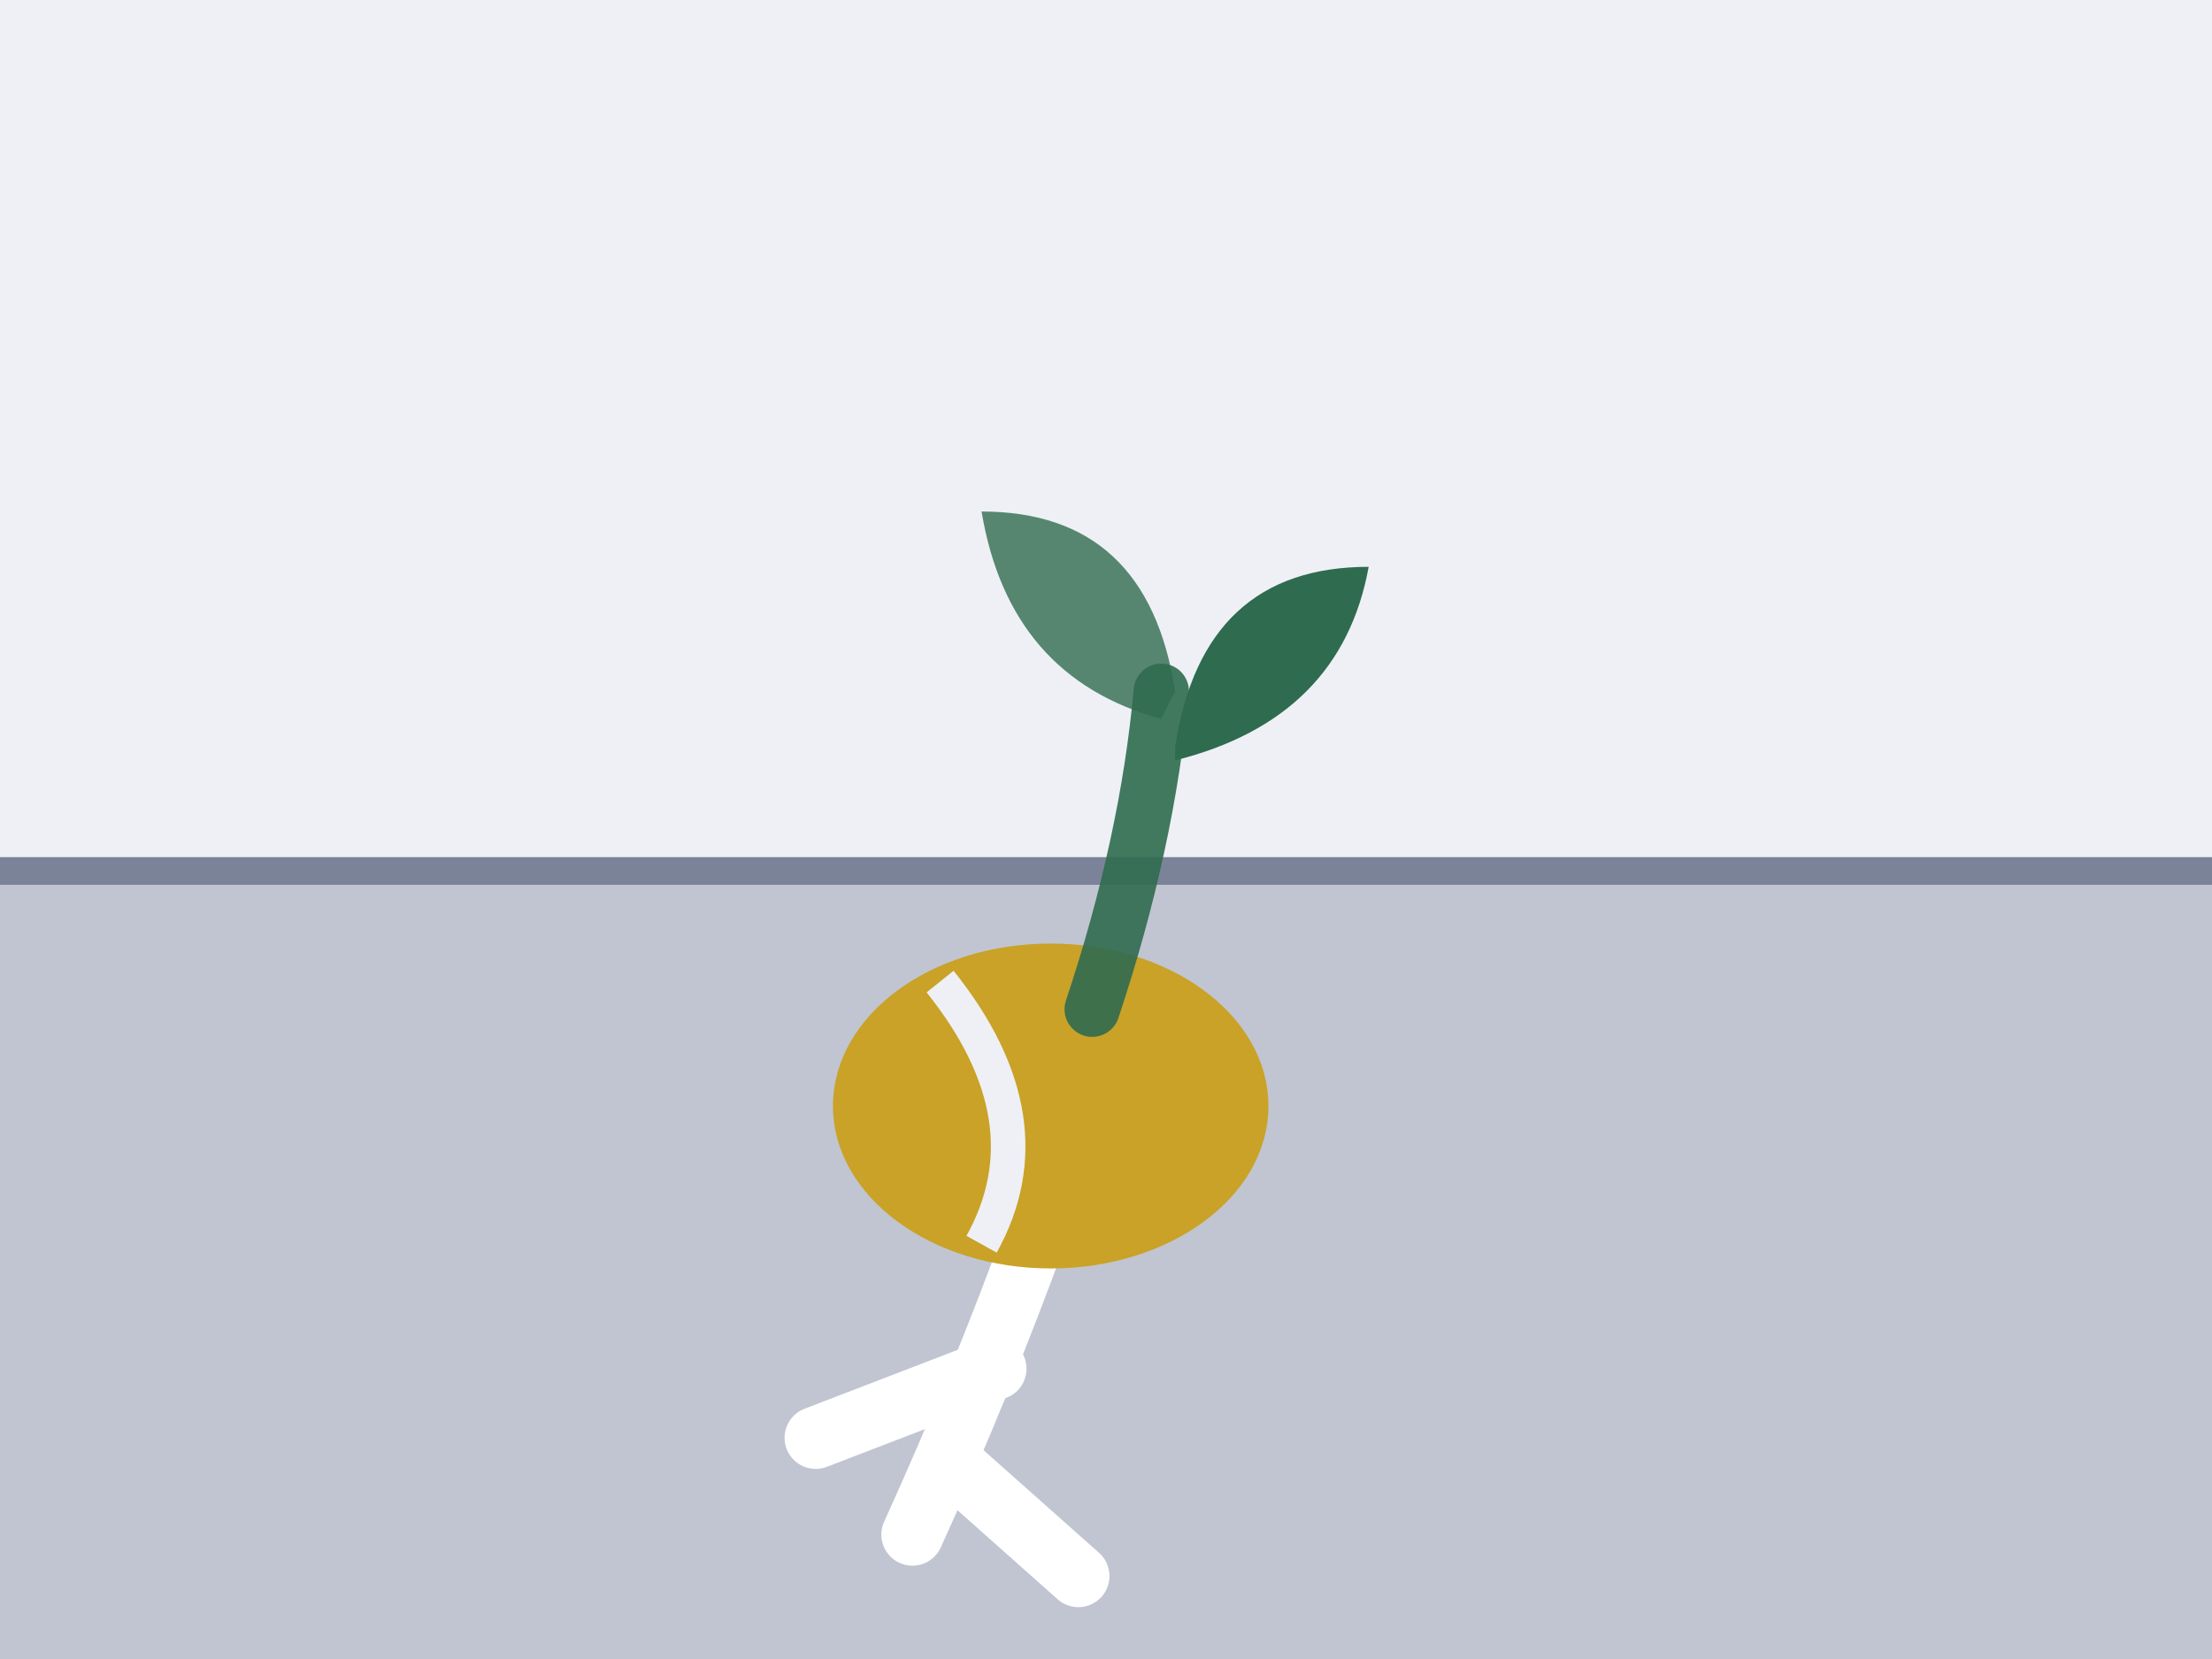
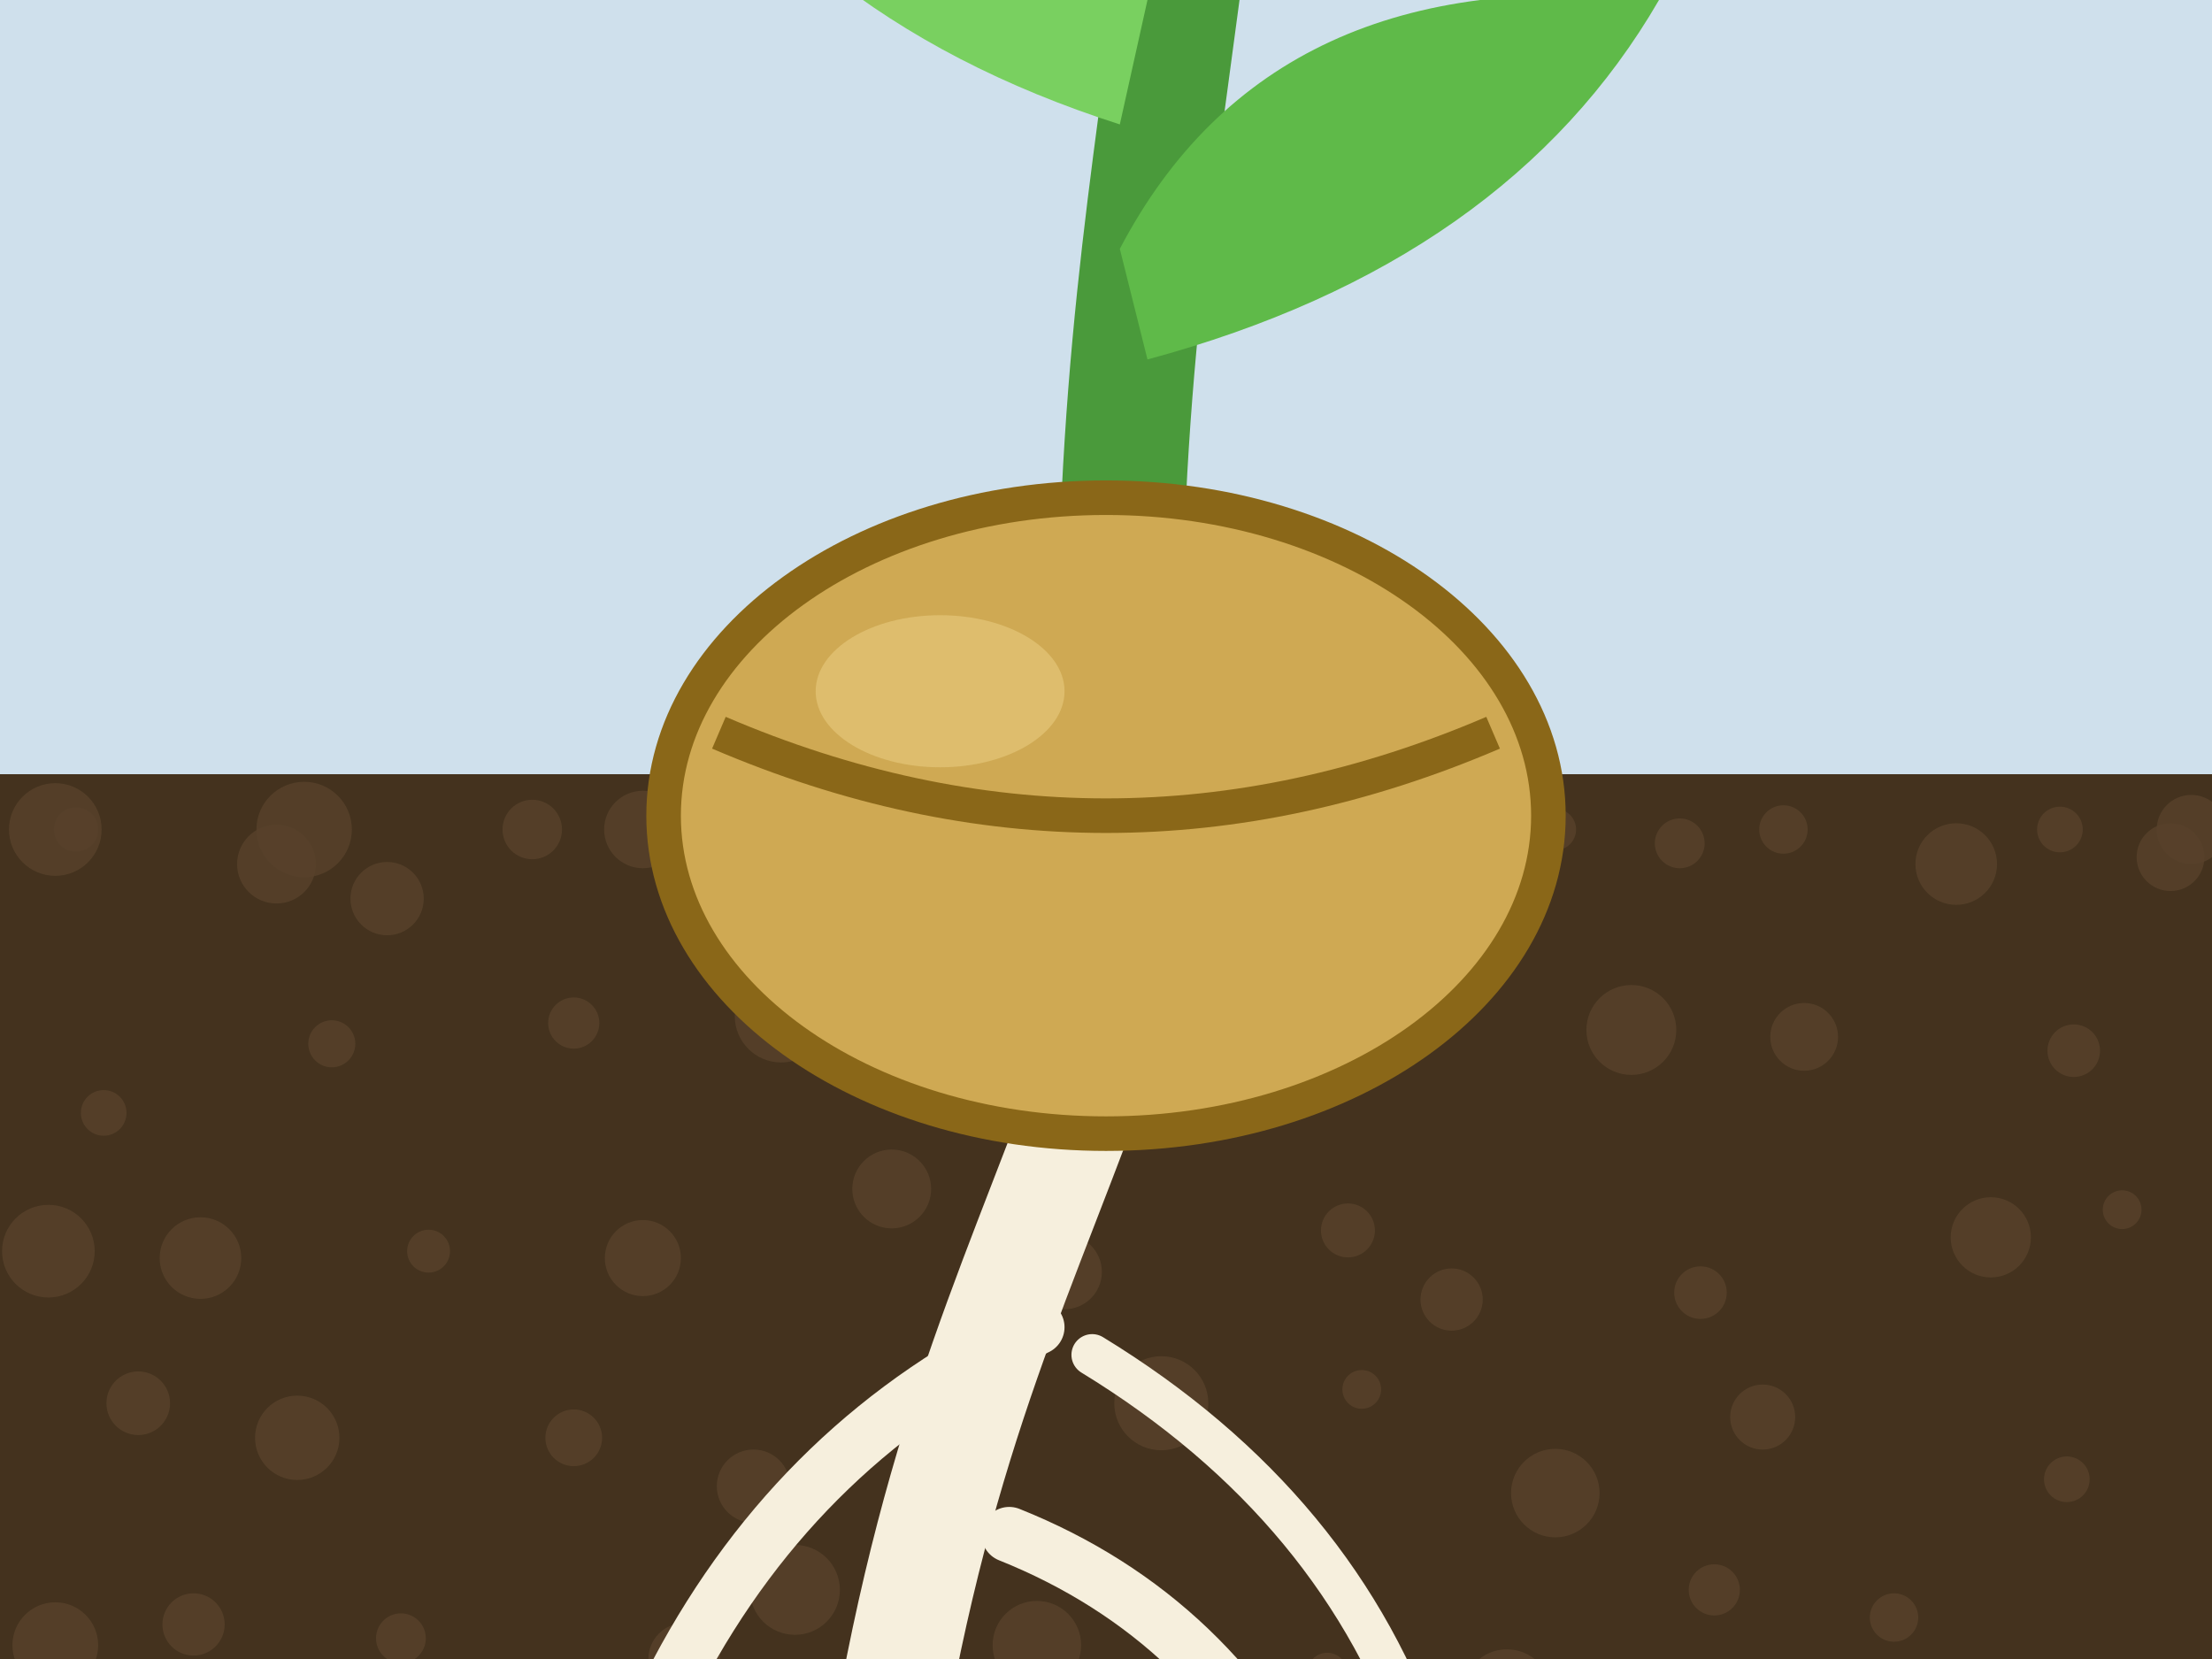
- <svg xmlns="http://www.w3.org/2000/svg" viewBox="0 0 320 240" role="img" aria-label="A seed whose coat has just split, pushing one white root down into the soil and one small green shoot up through the surface">
-   <rect width="320" height="240" fill="#eef0f5" />
-   <rect y="126" width="320" height="114" fill="#9aa2b4" fill-opacity=".55" />
-   <path d="M0 126 H320" stroke="#7b8399" stroke-width="4" />
-   <g fill="none" stroke="#ffffff" stroke-width="9" stroke-linecap="round">
-     <path d="M150 178 Q142 200 132 222" />
-     <path d="M144 198 L118 208" />
-     <path d="M138 212 L156 228" />
-   </g>
-   <g>
-     <ellipse cx="152" cy="160" rx="30" ry="22" fill="#c9a227" stroke="#c9a227" stroke-width="3" />
-     <path d="M136 142 Q152 162 142 180" stroke="#eef0f5" stroke-width="5" fill="none" />
-   </g>
-   <path d="M158 146 Q166 122 168 100" stroke="#2f6b4f" stroke-width="8" fill="none" stroke-linecap="round" opacity=".9" />
-   <path d="M168 104 Q146 98 142 74 Q166 74 170 100 Z" fill="#2f6b4f" opacity=".8" />
-   <path d="M170 110 Q194 104 198 82 Q174 82 170 108 Z" fill="#2f6b4f" />
+ <svg xmlns="http://www.w3.org/2000/svg" viewBox="0 0 320 240" role="img" aria-label="A split seed shown very large, a thick white root driving down into dark soil and a green shoot pushing up out of the frame">
+   <rect width="320" height="240" fill="#cfe0ec" />
+   <rect y="112" width="320" height="128" fill="#44321e" />
+   <circle cx="-22" cy="120" r="3.2" fill="#57412a" opacity=".85" />
+   <circle cx="11" cy="120" r="3.2" fill="#57412a" opacity=".85" />
+   <circle cx="44" cy="120" r="6.9" fill="#57412a" opacity=".85" />
+   <circle cx="77" cy="120" r="4.3" fill="#57412a" opacity=".85" />
+   <circle cx="114" cy="120" r="6.2" fill="#57412a" opacity=".85" />
+   <circle cx="137" cy="120" r="6.6" fill="#57412a" opacity=".85" />
+   <circle cx="162" cy="120" r="4.0" fill="#57412a" opacity=".85" />
+   <circle cx="206" cy="120" r="2.9" fill="#57412a" opacity=".85" />
+   <circle cx="225" cy="120" r="3.0" fill="#57412a" opacity=".85" />
+   <circle cx="258" cy="120" r="3.5" fill="#57412a" opacity=".85" />
+   <circle cx="298" cy="120" r="3.3" fill="#57412a" opacity=".85" />
+   <circle cx="317" cy="120" r="5.0" fill="#57412a" opacity=".85" />
+   <circle cx="-23" cy="120" r="3.4" fill="#57412a" opacity=".85" />
+   <circle cx="8" cy="120" r="6.7" fill="#57412a" opacity=".85" />
+   <circle cx="40" cy="125" r="5.7" fill="#57412a" opacity=".85" />
+   <circle cx="56" cy="130" r="5.3" fill="#57412a" opacity=".85" />
+   <circle cx="93" cy="120" r="5.6" fill="#57412a" opacity=".85" />
+   <circle cx="125" cy="122" r="6.6" fill="#57412a" opacity=".85" />
+   <circle cx="164" cy="129" r="3.1" fill="#57412a" opacity=".85" />
+   <circle cx="195" cy="120" r="5.7" fill="#57412a" opacity=".85" />
+   <circle cx="221" cy="122" r="4.5" fill="#57412a" opacity=".85" />
+   <circle cx="243" cy="122" r="3.6" fill="#57412a" opacity=".85" />
+   <circle cx="283" cy="125" r="5.9" fill="#57412a" opacity=".85" />
+   <circle cx="314" cy="124" r="4.9" fill="#57412a" opacity=".85" />
+   <circle cx="-24" cy="149" r="5.0" fill="#57412a" opacity=".85" />
+   <circle cx="15" cy="161" r="3.3" fill="#57412a" opacity=".85" />
+   <circle cx="48" cy="151" r="3.4" fill="#57412a" opacity=".85" />
+   <circle cx="83" cy="148" r="3.7" fill="#57412a" opacity=".85" />
+   <circle cx="113" cy="147" r="6.7" fill="#57412a" opacity=".85" />
+   <circle cx="135" cy="147" r="3.0" fill="#57412a" opacity=".85" />
+   <circle cx="172" cy="152" r="6.0" fill="#57412a" opacity=".85" />
+   <circle cx="210" cy="143" r="4.3" fill="#57412a" opacity=".85" />
+   <circle cx="236" cy="149" r="6.5" fill="#57412a" opacity=".85" />
+   <circle cx="261" cy="150" r="4.9" fill="#57412a" opacity=".85" />
+   <circle cx="300" cy="152" r="3.8" fill="#57412a" opacity=".85" />
+   <circle cx="331" cy="159" r="4.0" fill="#57412a" opacity=".85" />
+   <circle cx="-35" cy="174" r="5.7" fill="#57412a" opacity=".85" />
+   <circle cx="7" cy="181" r="6.7" fill="#57412a" opacity=".85" />
+   <circle cx="29" cy="182" r="5.9" fill="#57412a" opacity=".85" />
+   <circle cx="62" cy="181" r="3.1" fill="#57412a" opacity=".85" />
+   <circle cx="93" cy="182" r="5.5" fill="#57412a" opacity=".85" />
+   <circle cx="129" cy="172" r="5.7" fill="#57412a" opacity=".85" />
+   <circle cx="154" cy="184" r="5.4" fill="#57412a" opacity=".85" />
+   <circle cx="195" cy="178" r="3.9" fill="#57412a" opacity=".85" />
+   <circle cx="210" cy="188" r="4.5" fill="#57412a" opacity=".85" />
+   <circle cx="246" cy="187" r="3.8" fill="#57412a" opacity=".85" />
+   <circle cx="288" cy="179" r="5.8" fill="#57412a" opacity=".85" />
+   <circle cx="307" cy="175" r="2.8" fill="#57412a" opacity=".85" />
+   <circle cx="-17" cy="205" r="2.8" fill="#57412a" opacity=".85" />
+   <circle cx="20" cy="203" r="4.6" fill="#57412a" opacity=".85" />
+   <circle cx="43" cy="208" r="6.1" fill="#57412a" opacity=".85" />
+   <circle cx="83" cy="208" r="4.1" fill="#57412a" opacity=".85" />
+   <circle cx="109" cy="215" r="5.3" fill="#57412a" opacity=".85" />
+   <circle cx="141" cy="203" r="3.3" fill="#57412a" opacity=".85" />
+   <circle cx="168" cy="203" r="6.8" fill="#57412a" opacity=".85" />
+   <circle cx="197" cy="201" r="2.8" fill="#57412a" opacity=".85" />
+   <circle cx="225" cy="216" r="6.4" fill="#57412a" opacity=".85" />
+   <circle cx="255" cy="205" r="4.7" fill="#57412a" opacity=".85" />
+   <circle cx="299" cy="214" r="3.3" fill="#57412a" opacity=".85" />
+   <circle cx="334" cy="212" r="3.5" fill="#57412a" opacity=".85" />
+   <circle cx="-37" cy="233" r="5.8" fill="#57412a" opacity=".85" />
+   <circle cx="8" cy="238" r="6.2" fill="#57412a" opacity=".85" />
+   <circle cx="28" cy="235" r="4.5" fill="#57412a" opacity=".85" />
+   <circle cx="58" cy="237" r="3.6" fill="#57412a" opacity=".85" />
+   <circle cx="99" cy="240" r="5.2" fill="#57412a" opacity=".85" />
+   <circle cx="115" cy="230" r="6.5" fill="#57412a" opacity=".85" />
+   <circle cx="150" cy="238" r="6.4" fill="#57412a" opacity=".85" />
+   <circle cx="192" cy="242" r="2.9" fill="#57412a" opacity=".85" />
+   <circle cx="218" cy="245" r="6.4" fill="#57412a" opacity=".85" />
+   <circle cx="248" cy="230" r="3.7" fill="#57412a" opacity=".85" />
+   <circle cx="274" cy="234" r="3.5" fill="#57412a" opacity=".85" />
+   <circle cx="313" cy="243" r="3.0" fill="#57412a" opacity=".85" />
+   <path d="M160 150 C 148 184, 136 206, 128 254" stroke="#f6efdd" stroke-width="16" fill="none" stroke-linecap="round" />
+   <path d="M150 192 q-34 16 -52 50" stroke="#f6efdd" stroke-width="8" fill="none" stroke-linecap="round" />
+   <path d="M146 222 q30 12 44 42" stroke="#f6efdd" stroke-width="8" fill="none" stroke-linecap="round" />
+   <path d="M158 196 q36 22 48 58" stroke="#f6efdd" stroke-width="6" fill="none" stroke-linecap="round" />
+   <path d="M162 96 C 162 50, 168 20, 172 -14" stroke="#4a9a3b" stroke-width="18" fill="none" stroke-linecap="round" />
+   <path d="M166 52 q52 -14 74 -52 q-56 -6 -78 36 Z" fill="#5fba49" />
+   <path d="M162 18 q-50 -16 -70 -56 q56 -4 74 38 Z" fill="#79d060" />
+   <ellipse cx="160" cy="118" rx="64" ry="46" fill="#cfa953" stroke="#8a6718" stroke-width="5" />
+   <path d="M104 106 q56 24 112 0" stroke="#8a6718" stroke-width="5" fill="none" />
+   <ellipse cx="136" cy="100" rx="18" ry="11" fill="#e4c678" opacity=".7" />
</svg>
